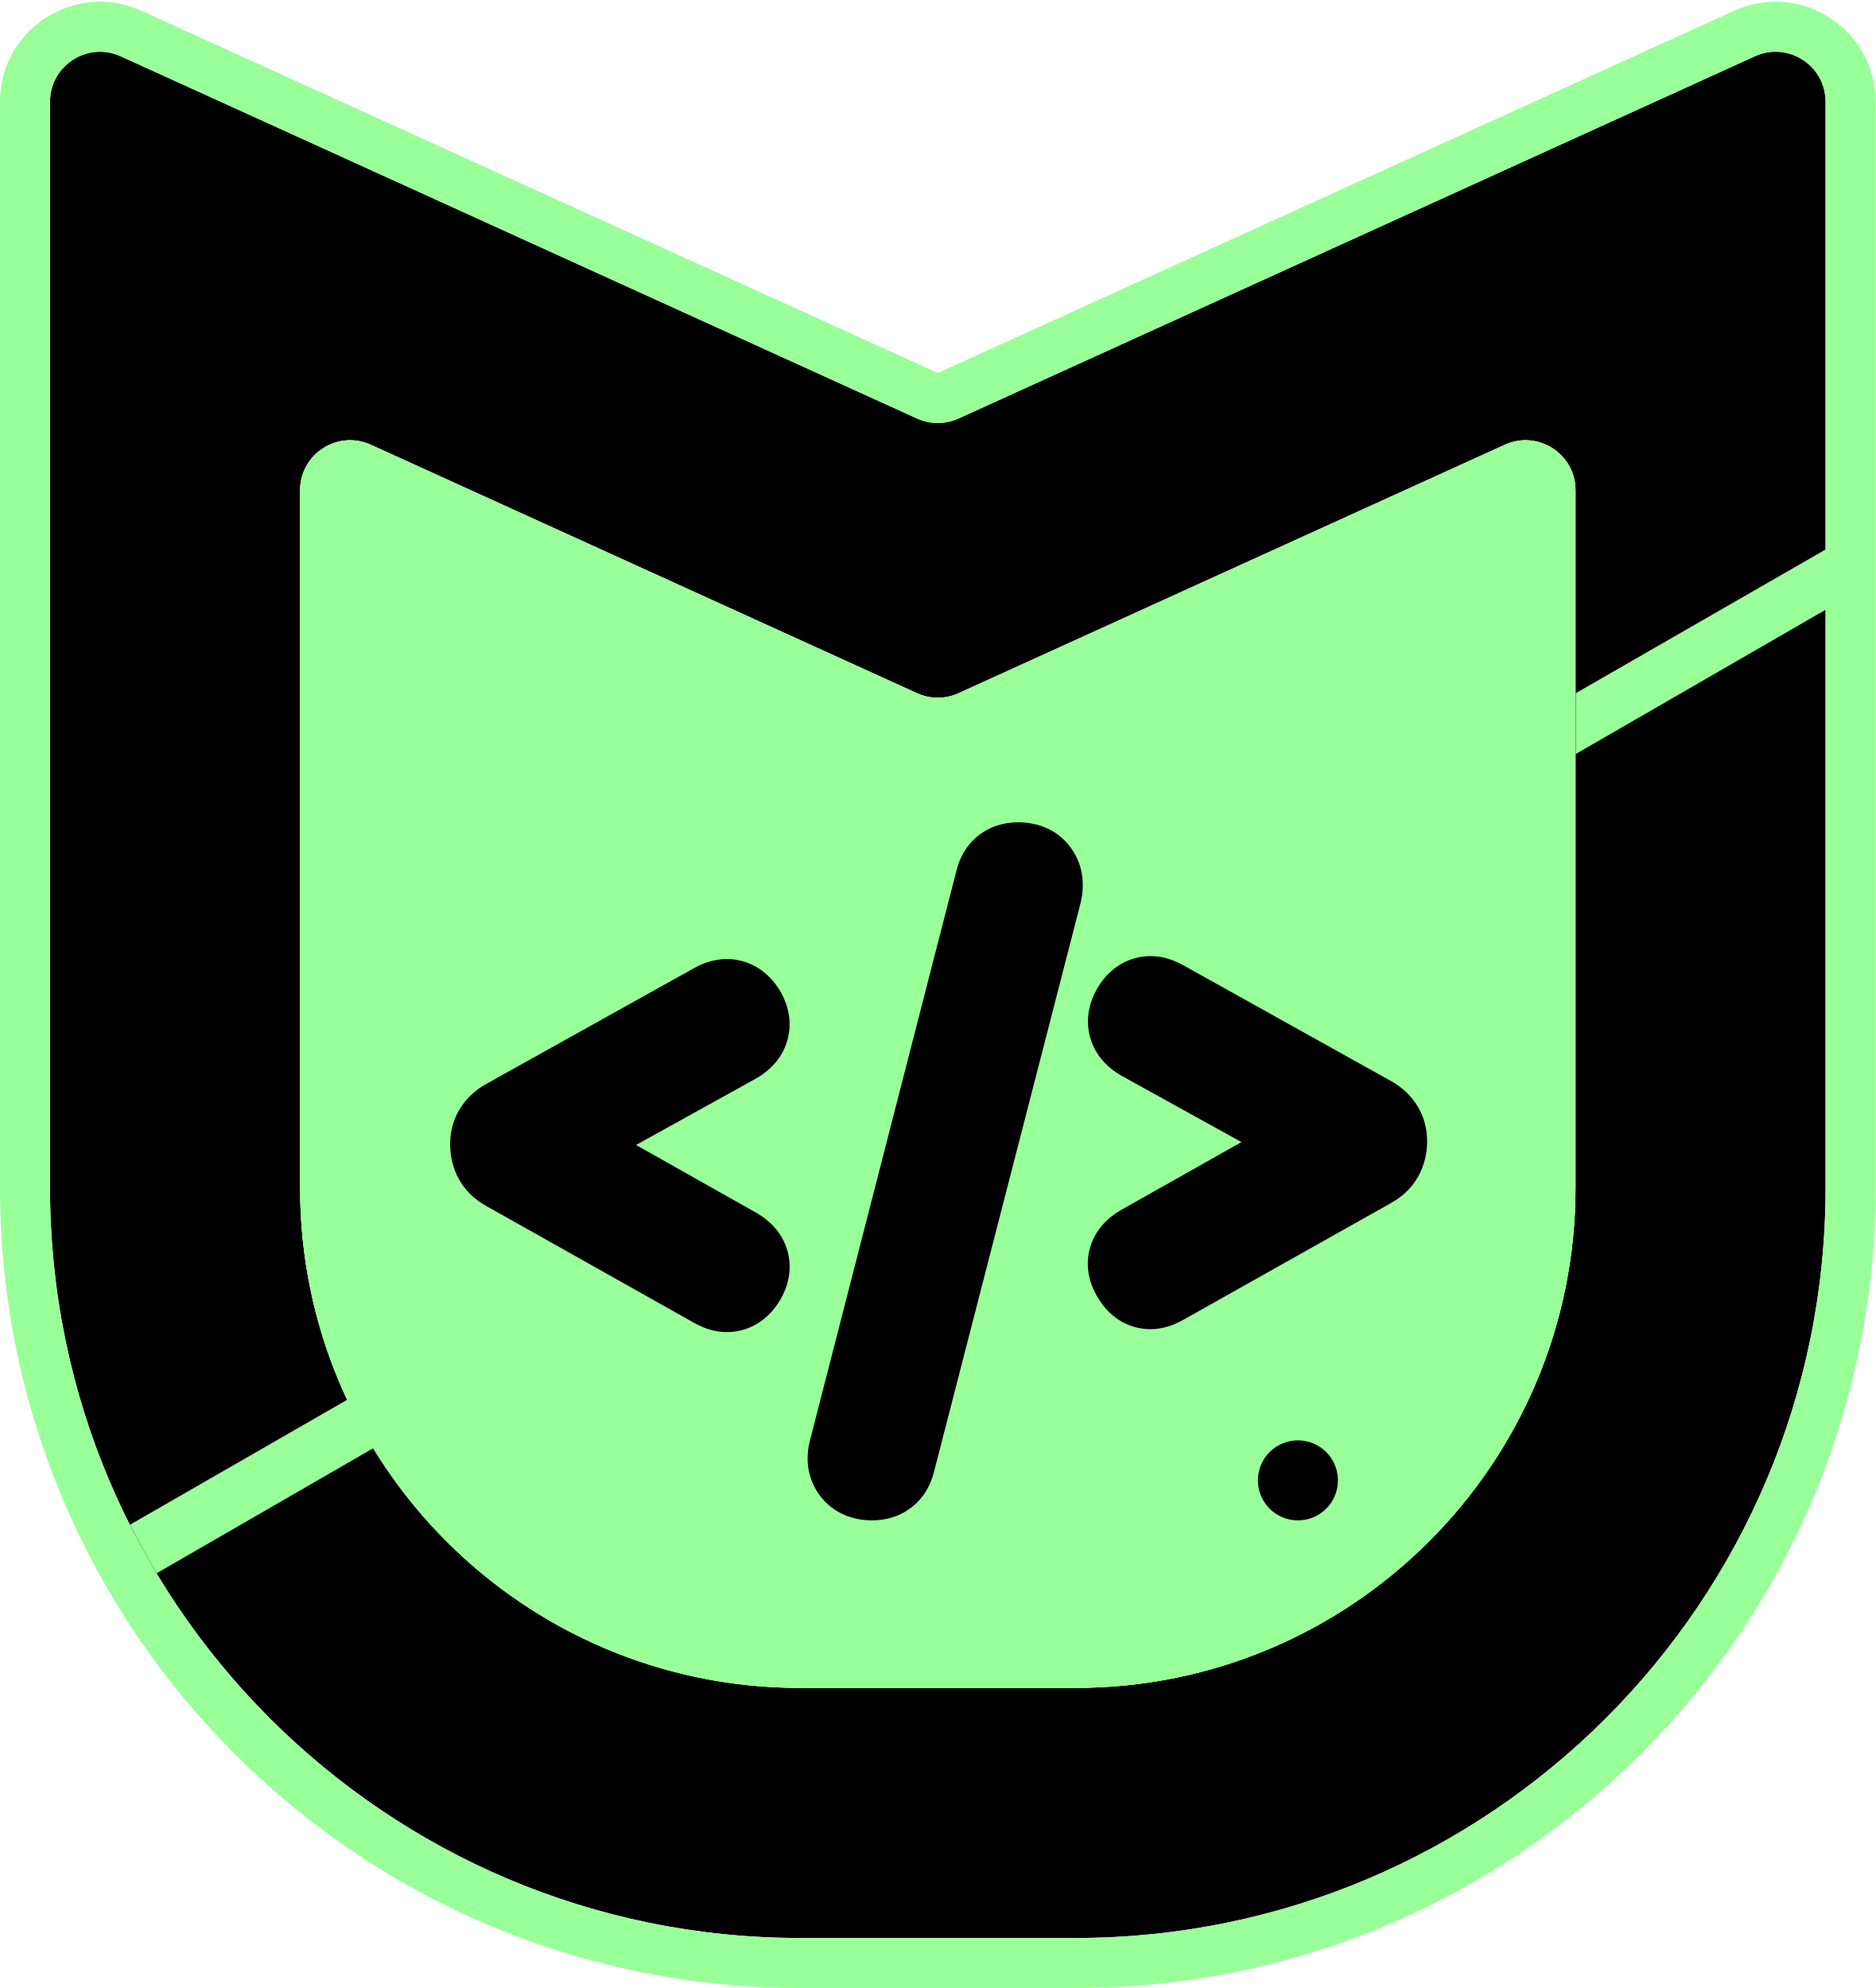
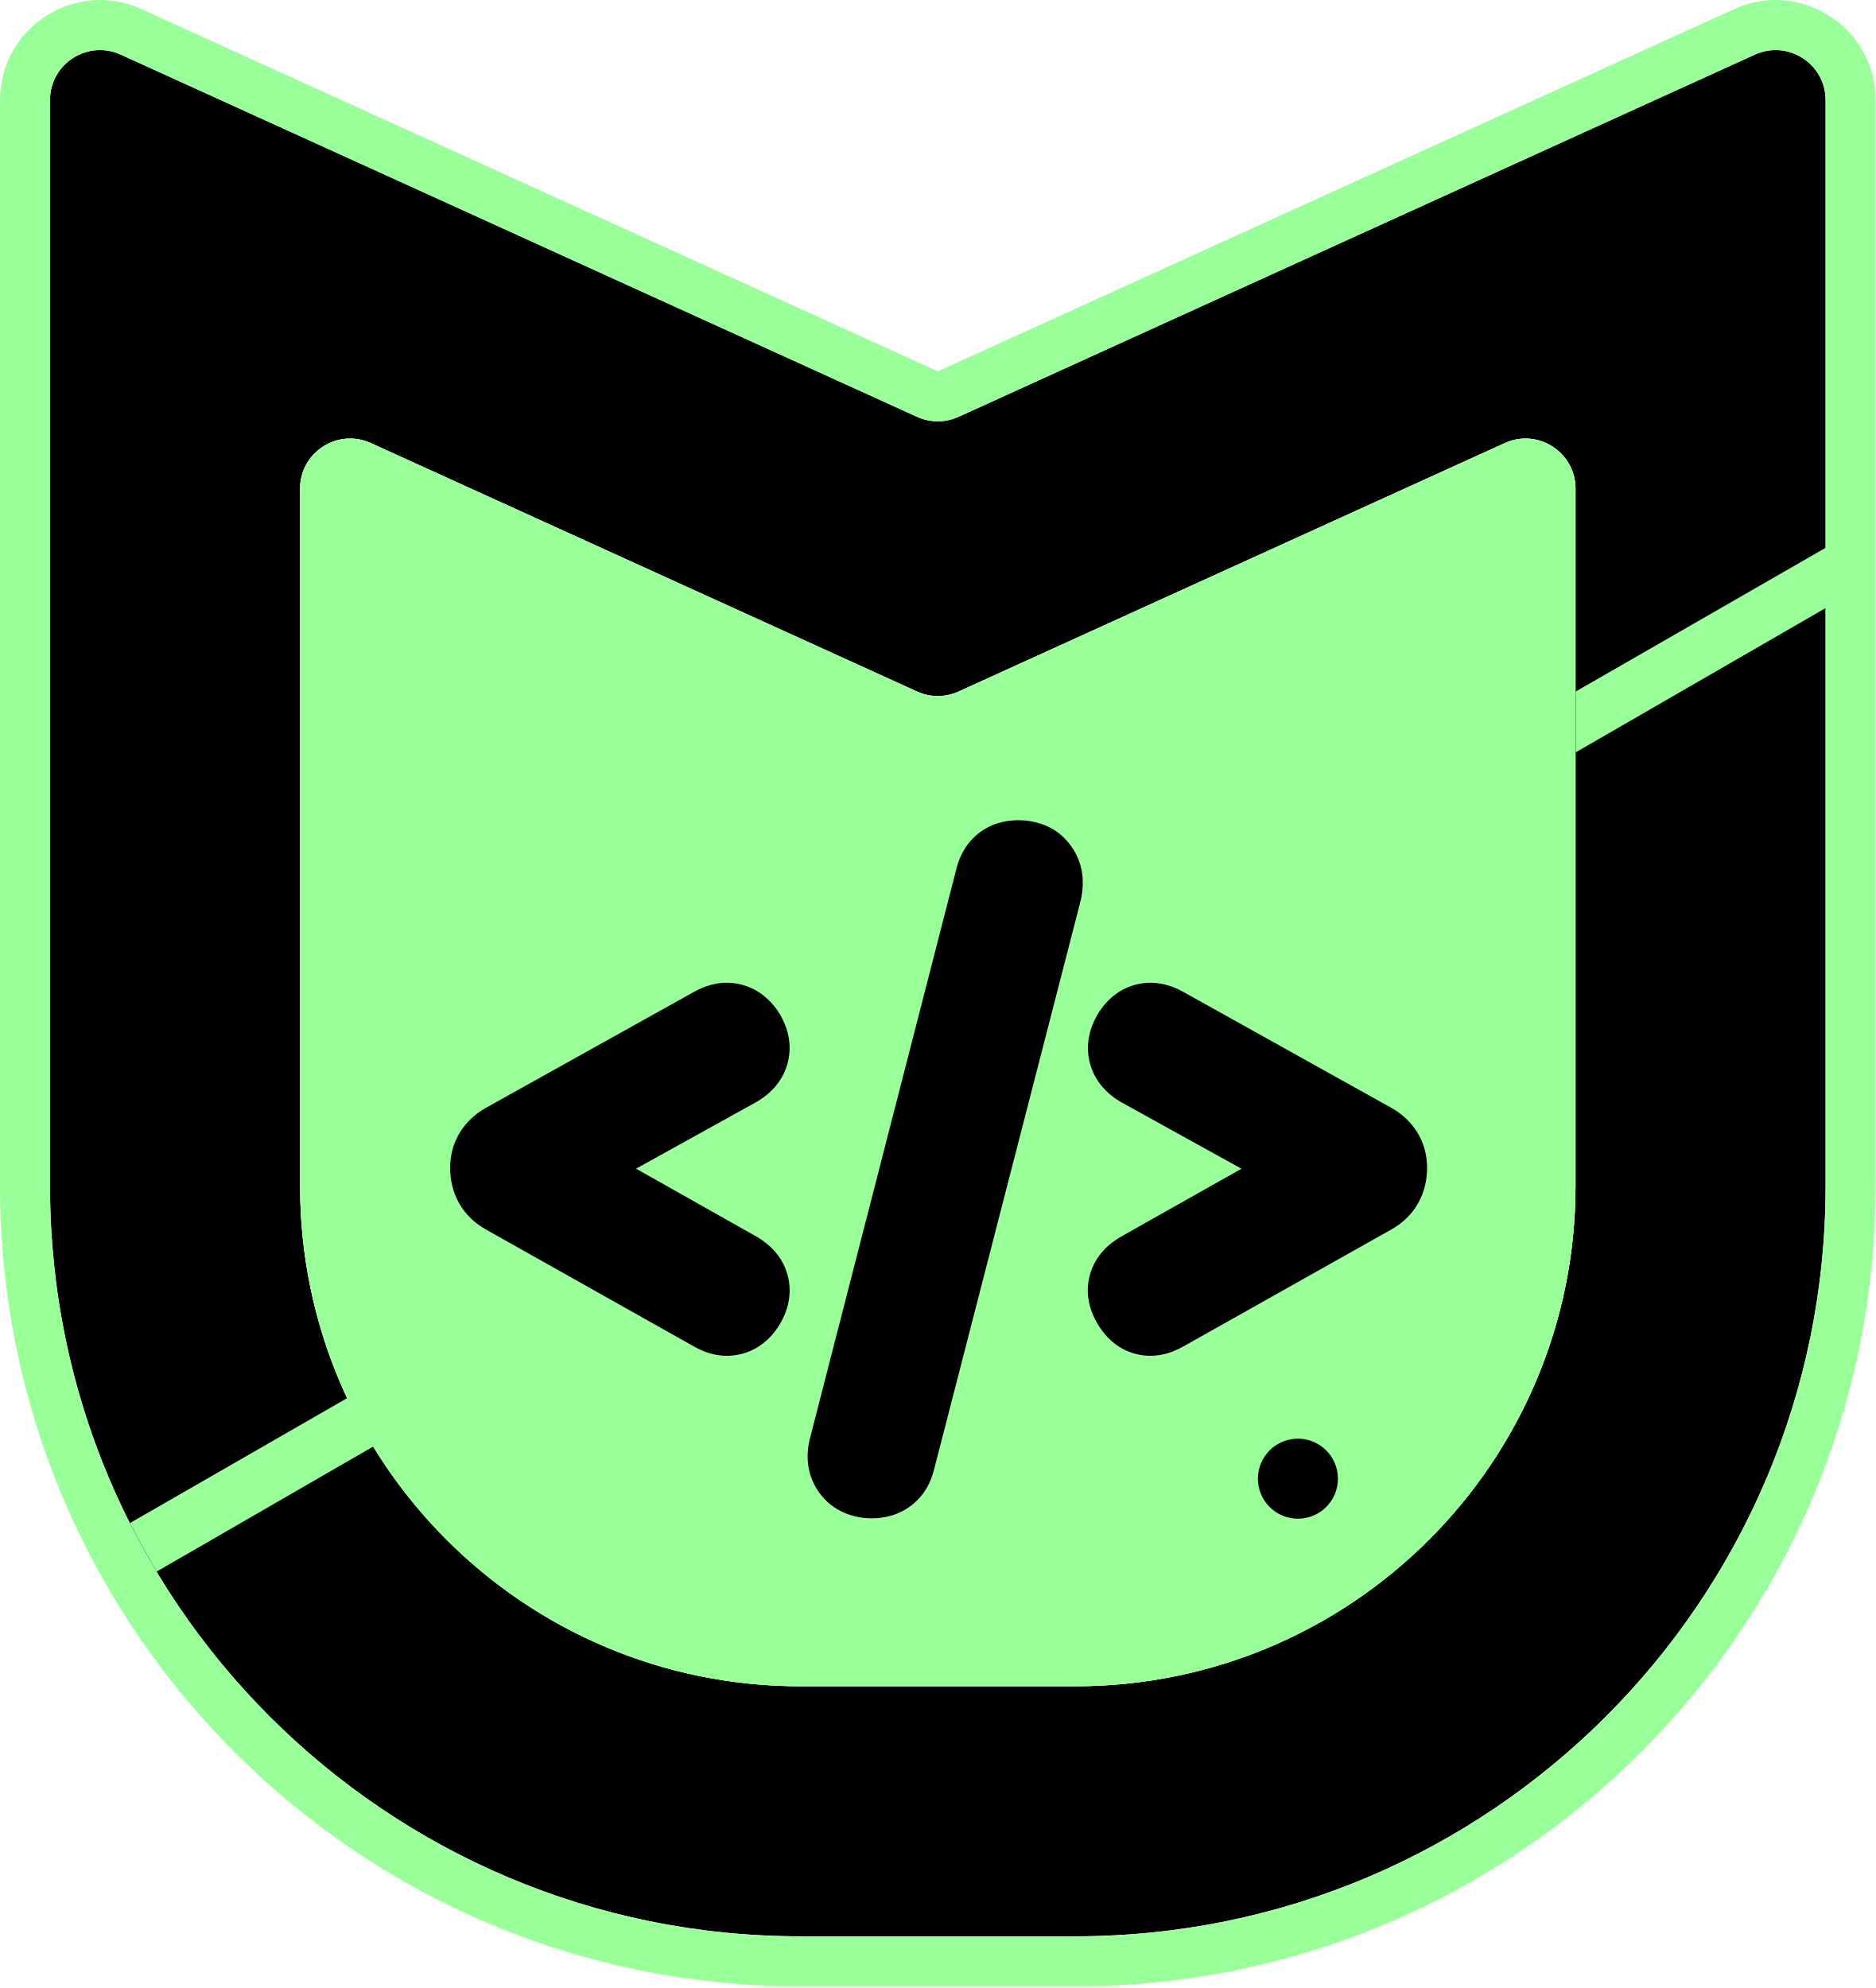
<svg xmlns="http://www.w3.org/2000/svg" width="750" height="795" viewBox="0 0 750 795" fill="none">
-   <path d="M701.719 22.515C714.961 16.491 730 26.171 730 40.72V475C730 640.685 595.685 775 430 775H320C154.315 775 20 640.685 20 475V40.72C20 26.171 35.039 16.491 48.281 22.515L366.719 167.372C371.98 169.765 378.02 169.765 383.281 167.372L701.719 22.515ZM630 196.07C630 181.522 614.961 171.841 601.719 177.865L383.281 277.232C378.02 279.626 371.98 279.626 366.719 277.232L148.281 177.865C135.039 171.841 120 181.522 120 196.07V475C120 585.457 209.543 675 320 675H430C540.457 675 630 585.457 630 475V196.07Z" fill="black" />
-   <path d="M730 40.719C730 26.171 714.961 16.49 701.719 22.514L383.281 167.372C378.02 169.765 371.98 169.765 366.719 167.372L48.281 22.514C35.039 16.49 20 26.171 20 40.719V475C20 640.685 154.315 775 320 775H430C595.685 775 730 640.685 730 475V40.719ZM430 655V675H320V655H430ZM610 475V196.07L391.562 295.437C381.04 300.224 368.96 300.224 358.438 295.437L140 196.07V475C140 574.411 220.589 655 320 655V675C209.543 675 120 585.457 120 475V196.07C120 181.522 135.039 171.841 148.281 177.865L366.719 277.232C371.98 279.626 378.02 279.626 383.281 277.232L601.719 177.865C614.961 171.841 630 181.522 630 196.07V475C630 585.457 540.457 675 430 675V655C528.635 655 608.74 575.665 609.985 477.326L610 475ZM750 475C750 651.731 606.731 795 430 795H320C143.959 795 1.12 652.848 0.007 477.069L0 475V40.719C0 11.623 30.077 -7.739 56.562 4.309L375 149.167L693.438 4.309C719.923 -7.739 750 11.623 750 40.719V475Z" fill="#99FF99" />
-   <path d="M120 475C120 585.457 209.543 675 320 675H430C540.457 675 630 585.457 630 475V196.07C630 181.522 614.961 171.841 601.719 177.865L383.281 277.233C378.02 279.626 371.98 279.626 366.719 277.233L148.281 177.865C135.039 171.841 120 181.522 120 196.07V475Z" fill="#99FF99" />
-   <path d="M138.907 559.729C142.029 566.395 145.51 572.86 149.321 579.101L62.685 629.119C58.894 622.799 55.328 616.327 52 609.716L138.907 559.729ZM730.124 243.774L630.124 301.51V277.189L730.124 219.673V243.774Z" fill="#99FF99" />
-   <path d="M453.731 383.218C461.512 381.045 468.37 383.344 472.916 385.879L472.922 385.873L556.366 432.379L556.448 432.426L556.537 432.474C564.895 437.25 570.66 445.637 570.66 456.337C570.66 460.857 569.724 465.82 567.067 470.526C564.419 475.217 560.614 478.641 556.419 480.968L556.425 480.98L472.981 527.911L472.975 527.899C468.455 530.475 461.581 532.864 453.731 530.672C446.016 528.516 441.397 523.055 438.835 518.666L438.823 518.672C438.786 518.61 438.759 518.541 438.722 518.477C438.698 518.435 438.664 518.396 438.64 518.353L438.652 518.348C436.003 513.77 433.654 506.916 435.838 499.103C438.015 491.312 443.567 486.655 447.89 484.101L448.044 484.006L448.209 483.918L496.432 456.721L448.333 430.12L448.032 429.949L447.731 429.766C443.332 427.106 437.996 422.402 435.891 414.757C433.762 407.028 436.003 400.191 438.575 395.584L438.652 395.448L438.728 395.306C441.311 390.864 445.986 385.382 453.731 383.218Z" fill="black" />
-   <path d="M408.355 328.857C414.476 329.106 422.366 331.283 427.824 338.55L427.836 338.538C428.004 338.754 428.149 338.986 428.308 339.204C428.363 339.283 428.43 339.355 428.485 339.435L428.479 339.44C433.638 346.715 433.52 354.836 432.207 360.649L432.078 361.18L373.454 588.691L373.442 588.685C372.28 593.423 369.717 598.712 364.622 602.708C359.382 606.818 353.47 608 348.628 608C341.549 608 332.991 605.46 327.36 597.416L327.301 597.34L327.248 597.257C322.311 590.039 322.262 582.094 323.95 575.806H323.939L382.427 348.296C383.538 343.708 385.966 338.456 390.91 334.402C396.128 330.124 402.119 328.833 407.111 328.833L408.355 328.857Z" fill="black" />
-   <path d="M277.738 387.044C282.345 384.475 289.176 382.245 296.9 384.371C303.59 386.213 308.029 390.527 310.817 394.524L311.914 396.212L312.073 396.477L312.227 396.754C314.831 401.42 317.072 408.355 314.811 416.158C312.594 423.805 307.156 428.439 302.77 431.031L302.557 431.161L302.333 431.285L254.334 457.874L302.593 485.089L302.835 485.224L303.071 485.366C307.392 487.979 312.759 492.637 314.893 500.274C317.072 508.072 314.771 514.958 312.138 519.566L312.009 519.79C309.407 524.192 304.701 529.712 296.9 531.86C289.105 534.006 282.258 531.681 277.679 529.07V529.082L194.23 482.151L194.236 482.139C190.042 479.812 186.235 476.387 183.587 471.697C180.931 466.991 180 462.027 180 457.508C180.001 446.808 185.765 438.421 194.124 433.644L194.206 433.597L194.295 433.55L277.738 387.044Z" fill="black" />
-   <path d="M535 592C535 600.837 527.837 608 519 608C510.163 608 503 600.837 503 592C503 583.163 510.163 576 519 576C527.837 576 535 583.163 535 592Z" fill="black" />
+   <path d="M701.719 21.841C714.961 15.818 730 25.498 730 40.047V474.327C730 640.012 595.685 774.327 430 774.327H320C154.315 774.327 20 640.012 20 474.327V40.047C20 25.498 35.039 15.818 48.281 21.841L366.719 166.699C371.98 169.092 378.02 169.092 383.281 166.699L701.719 21.841ZM630 195.397C630 180.849 614.961 171.168 601.719 177.192L383.281 276.559C378.02 278.953 371.98 278.953 366.719 276.559L148.281 177.192C135.039 171.168 120 180.849 120 195.397V474.327C120 584.784 209.543 674.327 320 674.327H430C540.457 674.327 630 584.784 630 474.327V195.397Z" fill="black" />
+   <path d="M730 40.047C730 25.498 714.961 15.818 701.719 21.842L383.281 166.699C378.02 169.093 371.98 169.093 366.719 166.699L48.281 21.842C35.039 15.818 20 25.498 20 40.047V474.327C20 640.012 154.315 774.327 320 774.327H430C595.685 774.327 730 640.012 730 474.327V40.047ZM430 654.327V674.327H320V654.327H430ZM610 474.327V195.397L391.562 294.765C381.04 299.551 368.96 299.551 358.438 294.765L140 195.397V474.327C140 573.738 220.589 654.327 320 654.327V674.327C209.543 674.327 120 584.784 120 474.327V195.397C120 180.849 135.039 171.168 148.281 177.192L366.719 276.56C371.98 278.953 378.02 278.953 383.281 276.56L601.719 177.192C614.961 171.168 630 180.849 630 195.397V474.327C630 584.784 540.457 674.327 430 674.327V654.327C528.635 654.327 608.74 574.992 609.985 476.653L610 474.327ZM750 474.327C750 651.058 606.731 794.327 430 794.327H320C143.959 794.327 1.12 652.175 0.007 476.396L0 474.327V40.047C0 10.951 30.077 -8.411 56.562 3.637L375 148.494L693.438 3.637C719.923 -8.411 750 10.951 750 40.047V474.327Z" fill="#99FF99" />
+   <path d="M120 474.327C120 584.784 209.543 674.327 320 674.327H430C540.457 674.327 630 584.784 630 474.327V195.397C630 180.849 614.961 171.168 601.719 177.192L383.281 276.56C378.02 278.953 371.98 278.953 366.719 276.56L148.281 177.192C135.039 171.168 120 180.849 120 195.397V474.327Z" fill="#99FF99" />
+   <path d="M138.907 559.056C142.029 565.722 145.51 572.187 149.321 578.428L62.685 628.446C58.894 622.126 55.328 615.654 52 609.043L138.907 559.056ZM730.124 243.102L630.124 300.837V276.517L730.124 219V243.102Z" fill="#99FF99" />
+   <path d="M453.731 393.867C461.512 391.693 468.37 393.993 472.916 396.527L472.922 396.521L556.366 443.028L556.448 443.075L556.537 443.122C564.895 447.899 570.66 456.286 570.66 466.986C570.66 471.505 569.724 476.469 567.067 481.174C564.419 485.865 560.614 489.29 556.419 491.616L556.425 491.628L472.981 538.559L472.975 538.547C468.455 541.124 461.581 543.513 453.731 541.32C446.016 539.165 441.397 533.703 438.835 529.315L438.823 529.32C438.786 529.258 438.759 529.189 438.722 529.126C438.698 529.083 438.664 529.044 438.64 529.002L438.652 528.996C436.003 524.418 433.654 517.565 435.838 509.752C438.015 501.96 443.567 497.304 447.89 494.749L448.044 494.655L448.209 494.566L496.432 467.369L448.333 440.768L448.032 440.597L447.731 440.414C443.332 437.754 437.996 433.05 435.891 425.406C433.762 417.676 436.003 410.839 438.575 406.232L438.652 406.096L438.728 405.955C441.311 401.512 445.986 396.031 453.731 393.867Z" fill="black" />
+   <path d="M408.355 328.024C414.476 328.273 422.366 330.45 427.824 337.717L427.836 337.705C428.004 337.921 428.149 338.153 428.308 338.371C428.363 338.45 428.43 338.522 428.485 338.602L428.479 338.607C433.638 345.882 433.52 354.003 432.207 359.816L432.078 360.347L373.454 587.858L373.442 587.852C372.28 592.59 369.717 597.879 364.622 601.875C359.382 605.985 353.47 607.167 348.628 607.167C341.549 607.167 332.991 604.627 327.36 596.583L327.301 596.507L327.248 596.424C322.311 589.206 322.262 581.261 323.95 574.973H323.939L382.427 347.463C383.538 342.875 385.966 337.623 390.91 333.569C396.128 329.291 402.119 328 407.111 328L408.355 328.024Z" fill="black" />
+   <path d="M277.738 396.522C282.345 393.953 289.176 391.723 296.9 393.85C303.59 395.692 308.029 400.006 310.817 404.003L311.914 405.69L312.073 405.956L312.227 406.233C314.831 410.899 317.072 417.834 314.811 425.637C312.594 433.284 307.156 437.917 302.77 440.509L302.557 440.639L302.333 440.763L254.334 467.352L302.593 494.567L302.835 494.703L303.071 494.844C307.392 497.457 312.759 502.116 314.893 509.753C317.072 517.551 314.771 524.437 312.138 529.044L312.009 529.268C309.407 533.67 304.701 539.191 296.9 541.339C289.105 543.485 282.258 541.159 277.679 538.548V538.56L194.23 491.629L194.236 491.617C190.042 489.29 186.235 485.865 183.587 481.175C180.931 476.47 180 471.506 180 466.987C180.001 456.286 185.765 447.9 194.124 443.123L194.206 443.076L194.295 443.029L277.738 396.522Z" fill="black" />
+   <path d="M535 591.327C535 600.164 527.837 607.327 519 607.327C510.163 607.327 503 600.164 503 591.327C503 582.491 510.163 575.327 519 575.327C527.837 575.327 535 582.491 535 591.327Z" fill="black" />
</svg>
